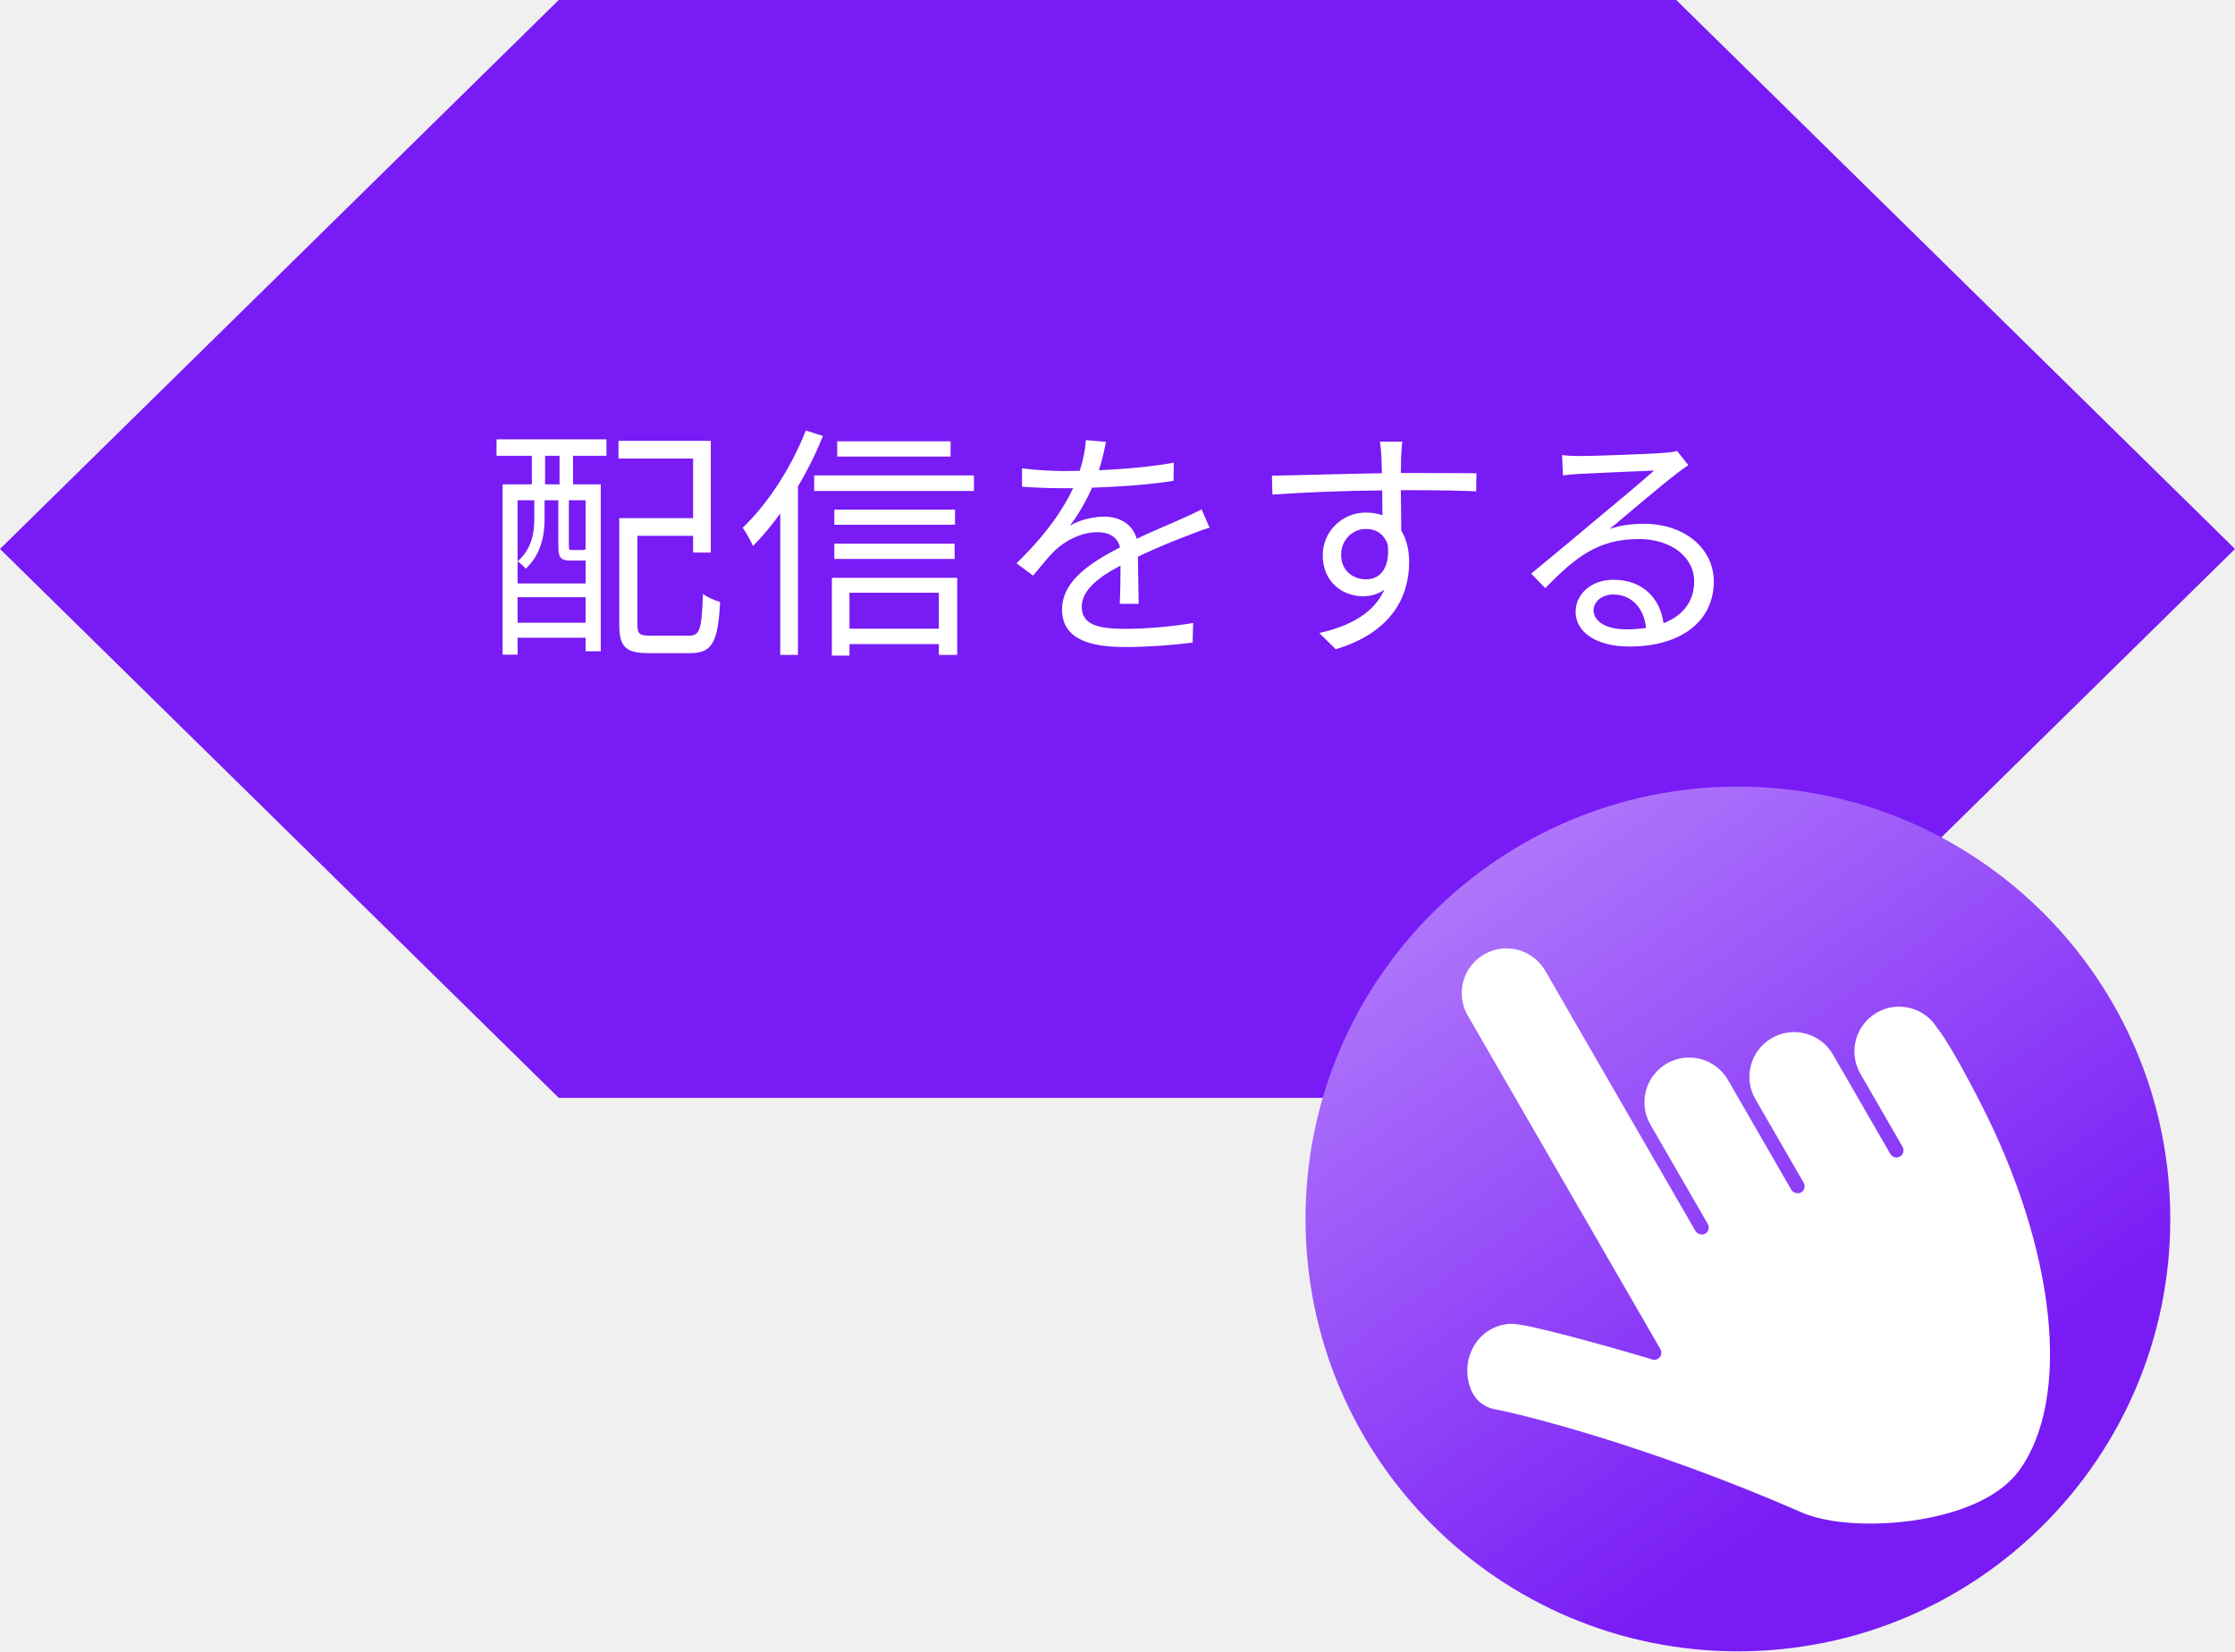
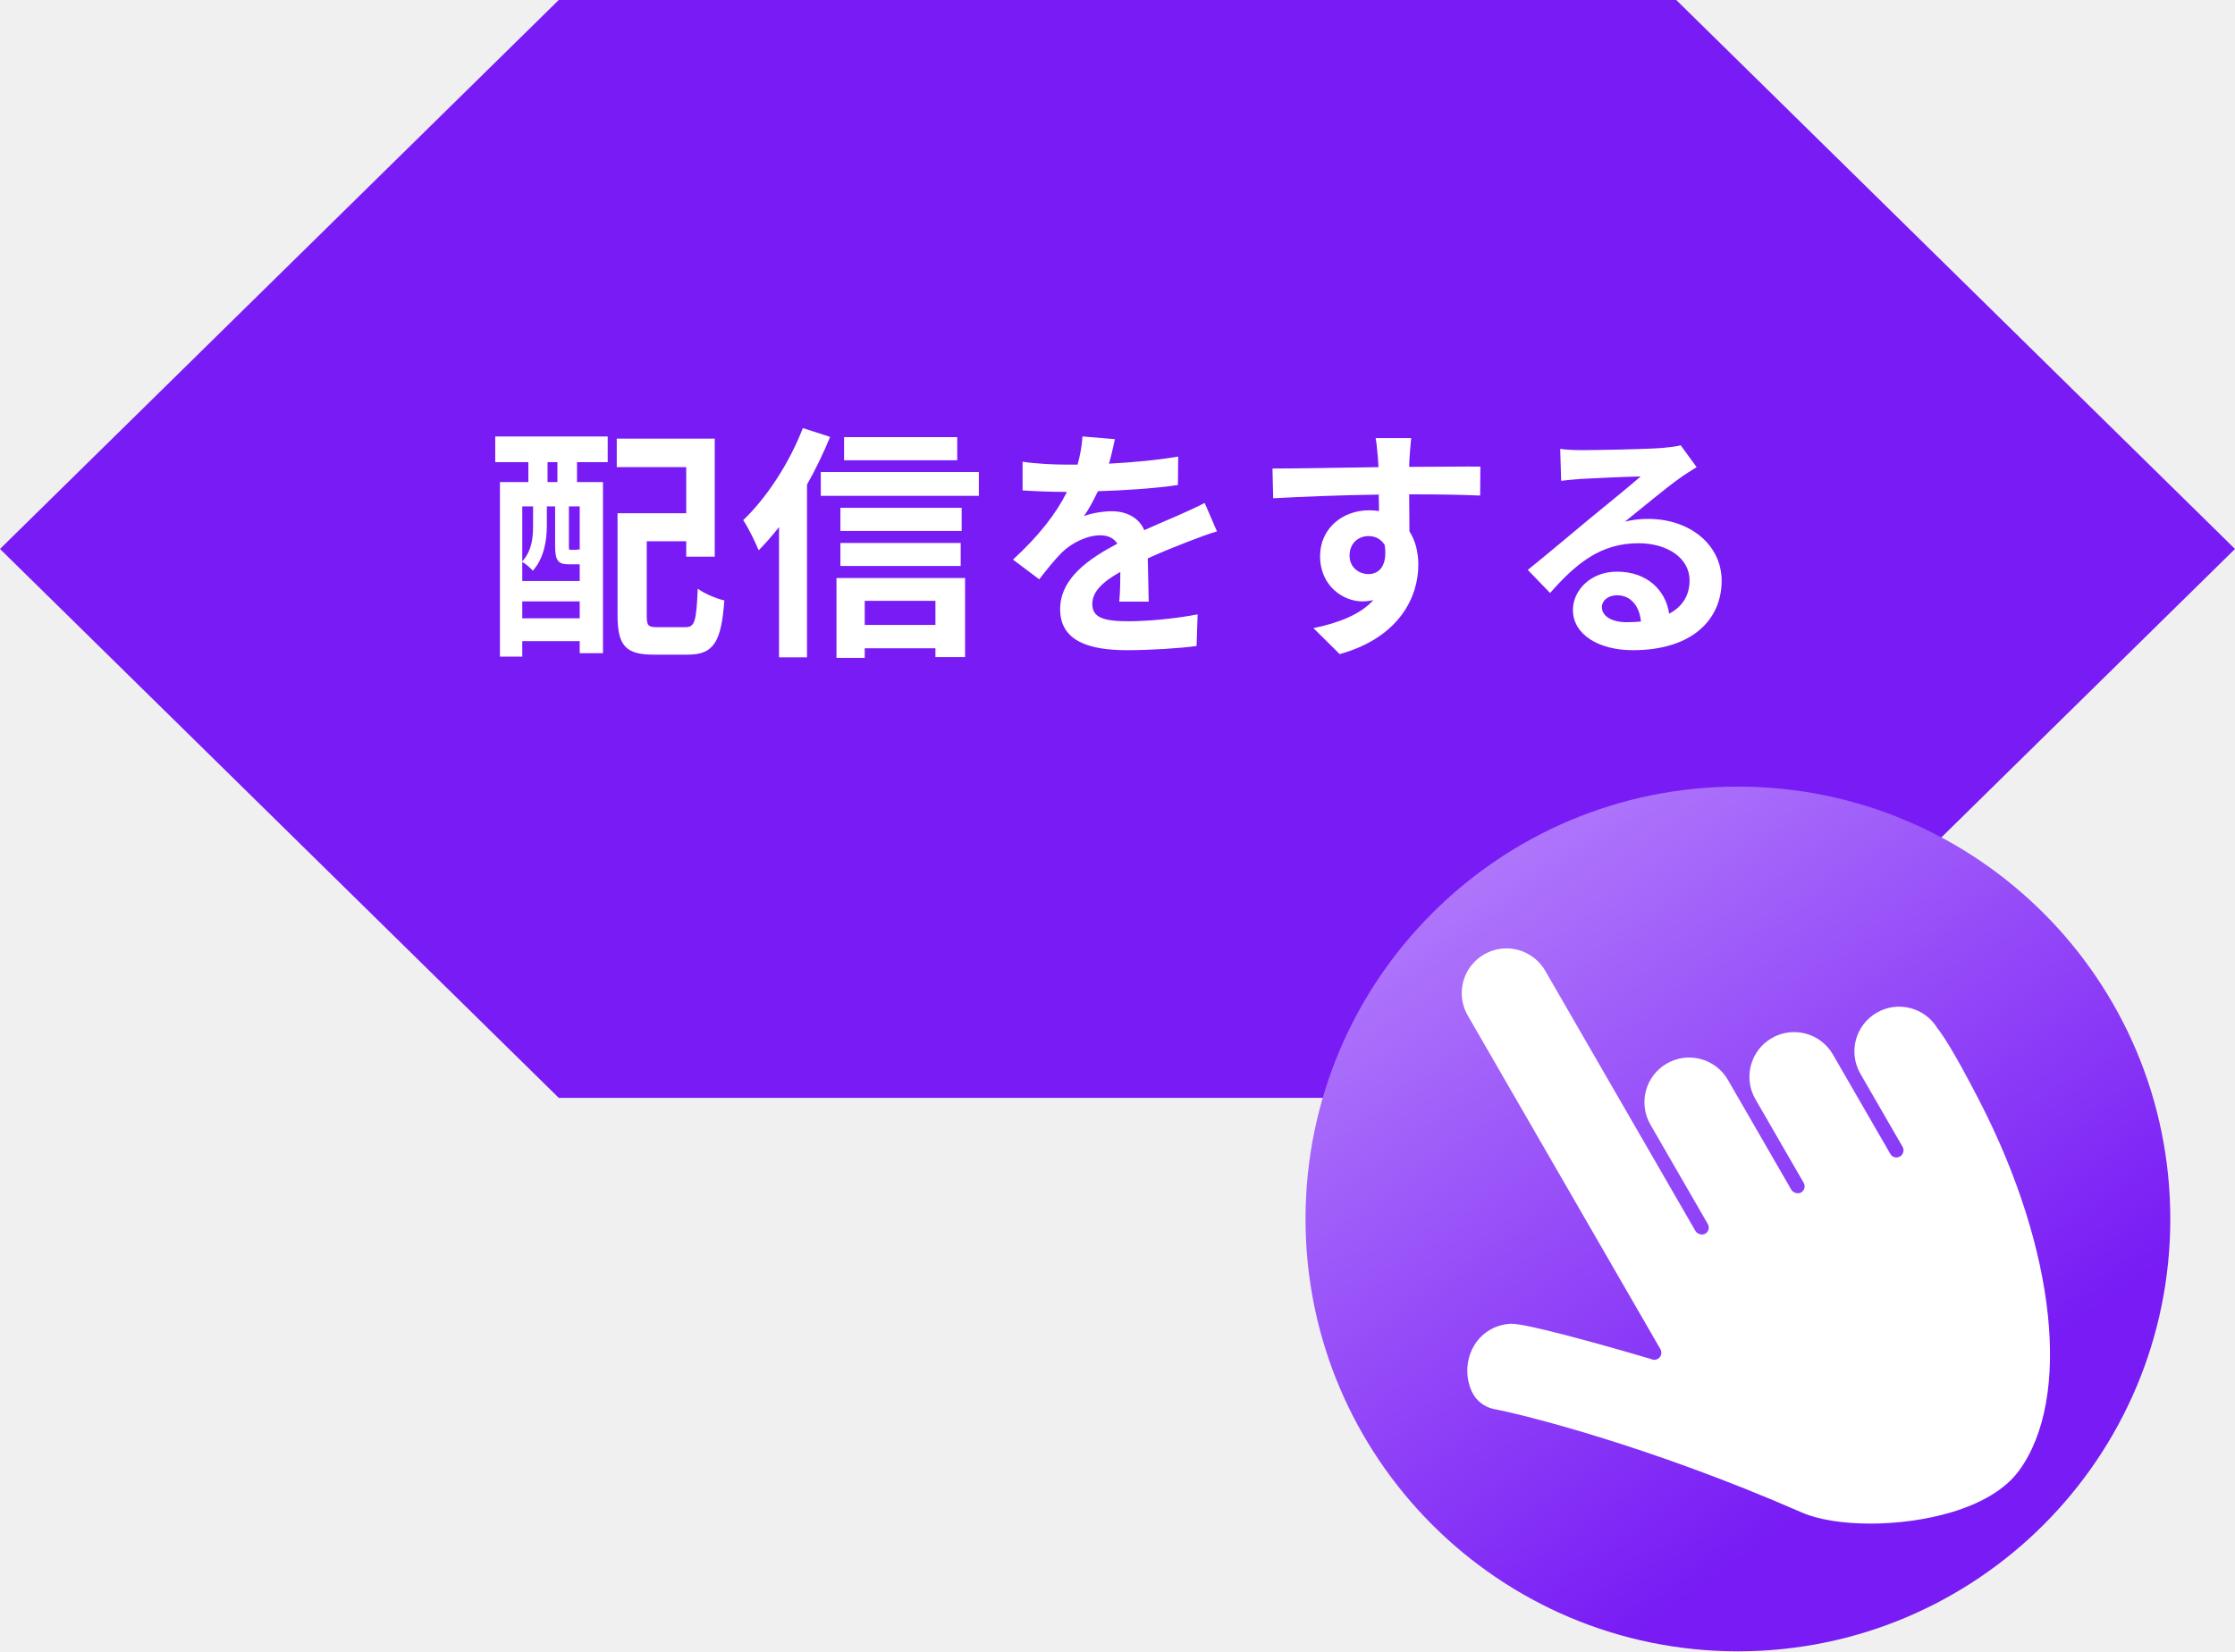
<svg xmlns="http://www.w3.org/2000/svg" width="400.598" height="296" viewBox="0 0 400.598 296">
  <defs>
    <linearGradient id="linear-gradient" x1="-0.096" y1="-0.399" x2="0.715" y2="0.751" gradientUnits="objectBoundingBox">
      <stop offset="0" stop-color="#d4b5ff" />
      <stop offset="1" stop-color="#781bf5" />
    </linearGradient>
    <clipPath id="clip-path">
      <rect id="長方形_608" data-name="長方形 608" width="105.443" height="103.103" fill="none" />
    </clipPath>
  </defs>
  <g id="グループ_821" data-name="グループ 821" transform="translate(-626 -2865)">
    <path id="パス_253" data-name="パス 253" d="M382.67,201.29,282.521,102.9,382.67,4.5h200.3l100.149,98.4L582.969,201.29Z" transform="translate(343.479 2860.5)" fill="#781bf5" />
-     <text id="配信をする" transform="translate(826 2979)" fill="#fff" font-size="44" font-family="HiraginoSans-W3, Hiragino Sans" letter-spacing="0.04em">
-       <tspan x="-113.52" y="0">配信をする</tspan>
+     <text id="配信をする" transform="translate(826 2979)" fill="#fff" font-size="44" font-family="KozGoPr6N-Bold, Kozuka Gothic Pr6N" font-weight="700" letter-spacing="0.04em">
+       <tspan x="-113.08" y="0">配信をする</tspan>
    </text>
    <g id="グループ_820" data-name="グループ 820" transform="translate(334 -69)">
      <circle id="楕円形_9" data-name="楕円形 9" cx="77.5" cy="77.5" r="77.5" transform="translate(526 3075)" fill="url(#linear-gradient)" />
      <g id="グループ_817" data-name="グループ 817" transform="translate(554 3104)">
        <g id="グループ_816" data-name="グループ 816" transform="translate(0 0)" clip-path="url(#clip-path)">
          <path id="パス_268" data-name="パス 268" d="M73.392,102.611c-4.927,0-9.216-.69-12.077-1.944C33.86,88.644,10.785,82.973,6.108,82.112a4.933,4.933,0,0,1-3.6-2.789,8.439,8.439,0,0,1,.1-7.182,7.354,7.354,0,0,1,4.266-3.724,8.473,8.473,0,0,1,2.068-.381l.126,0c2.116,0,12.049,2.52,24.717,6.269l.041.012.037.017a1.891,1.891,0,0,0,2.415-2.669L1.742,11.846a7.4,7.4,0,0,1,12.813-7.4L41.5,51.121a1.807,1.807,0,0,0,.639.625.946.946,0,0,0,.14.069l.085.038a1.818,1.818,0,0,0,.621.163.843.843,0,0,1,.16.031.648.648,0,0,1,.073-.009,1.816,1.816,0,0,0,.862-.223,1.89,1.89,0,0,0,.693-2.583L34.484,31.405a7.4,7.4,0,0,1,6.4-11.095,7.426,7.426,0,0,1,6.417,3.7L58.684,43.726a1.826,1.826,0,0,0,.64.626.889.889,0,0,0,.141.069l.079.035a1.817,1.817,0,0,0,.626.165.924.924,0,0,1,.16.029c.022,0,.046-.007.071-.008a1.822,1.822,0,0,0,.863-.223,1.89,1.89,0,0,0,.693-2.583L53.3,26.846A7.395,7.395,0,0,1,59.7,15.754a7.429,7.429,0,0,1,6.419,3.7L76.409,37.277a1.866,1.866,0,0,0,.5.564,1.905,1.905,0,0,0,1.142.384,1.827,1.827,0,0,0,.233-.014,1.893,1.893,0,0,0,1.4-2.823l-7.56-13.094a7.4,7.4,0,0,1,6.4-11.1A7.43,7.43,0,0,1,84.9,14.838c.363.416,2.355,2.928,7.628,13.214,13.464,26.265,16.29,52.493,7.032,65.265-4.975,6.861-17.207,9.295-26.17,9.295" transform="translate(-0.129 -0.129)" fill="#fff" />
          <path id="パス_269" data-name="パス 269" d="M8.008,1.241a6.78,6.78,0,0,1,5.88,3.388L40.836,51.3a2.461,2.461,0,0,0,.845.839,2.37,2.37,0,0,0,.3.146,2.422,2.422,0,0,0,.827.218c.071.007.134.054.206.054.04,0,.077-.029.117-.031a2.428,2.428,0,0,0,1.136-.306,2.509,2.509,0,0,0,.918-3.429L34.893,30.966a6.778,6.778,0,0,1,11.739-6.777l2.73,4.729,0,0,8.653,14.987a2.461,2.461,0,0,0,.845.839,2.345,2.345,0,0,0,.3.145,2.451,2.451,0,0,0,.831.218c.07.006.132.054.2.054.04,0,.077-.03.117-.031a2.431,2.431,0,0,0,1.136-.306,2.51,2.51,0,0,0,.919-3.43L53.71,26.406a6.777,6.777,0,0,1,11.74-6.774L75.741,37.458a2.511,2.511,0,0,0,2.175,1.258,2.439,2.439,0,0,0,.309-.02,2.515,2.515,0,0,0,1.863-3.749L72.53,21.853a6.778,6.778,0,0,1,11.739-6.777S86.053,16.9,91.849,28.2c13.315,25.976,16.2,52.044,7.081,64.618-4.565,6.3-16.037,9.039-25.667,9.039-4.734,0-9.023-.663-11.828-1.892C33.041,87.535,9.886,82.07,6.091,81.372s-4.717-5.737-3.057-9.084a6.735,6.735,0,0,1,3.909-3.412,7.926,7.926,0,0,1,1.9-.35c.03,0,.061,0,.1,0,1.978,0,11.6,2.413,24.542,6.242a2.511,2.511,0,0,0,3.206-3.545L2.151,11.406A6.776,6.776,0,0,1,8.008,1.241M8.008,0A8.02,8.02,0,0,0,1.076,12.026L35.611,71.843a1.27,1.27,0,0,1-1.623,1.792l-.076-.034-.08-.024c-9.811-2.9-22.218-6.294-24.894-6.294-.055,0-.108,0-.156,0a8.768,8.768,0,0,0-2.234.417v0a7.966,7.966,0,0,0-4.625,4.036,8.96,8.96,0,0,0-.1,7.734,5.605,5.605,0,0,0,4.041,3.122c4.66.857,27.662,6.511,55.07,18.514,2.938,1.287,7.316,2,12.326,2,9.11,0,21.561-2.5,26.673-9.552,9.392-12.956,6.586-39.443-6.981-65.912-5.109-9.966-7.158-12.686-7.675-13.295A8.02,8.02,0,0,0,74.39,11.52a8.018,8.018,0,0,0-2.935,10.953l7.56,13.094a1.275,1.275,0,0,1-.942,1.9,1.236,1.236,0,0,1-.156.01,1.281,1.281,0,0,1-.766-.257,1.253,1.253,0,0,1-.333-.379L66.525,19.012a8.024,8.024,0,0,0-10.954-2.935,8.018,8.018,0,0,0-2.936,10.95l8.654,14.99a1.271,1.271,0,0,1-.464,1.734,1.214,1.214,0,0,1-.573.141h-.014c-.046-.008-.094-.016-.146-.02a1.214,1.214,0,0,1-.416-.108l-.093-.042c-.025-.01-.048-.02-.071-.031a1.221,1.221,0,0,1-.422-.4L50.46,28.337l0,0-.021-.036-2.73-4.729a8.022,8.022,0,0,0-10.954-2.935,8.018,8.018,0,0,0-2.935,10.952L44.109,49.412a1.268,1.268,0,0,1-.464,1.734,1.221,1.221,0,0,1-.573.141h-.015a1.406,1.406,0,0,0-.142-.02,1.2,1.2,0,0,1-.417-.108l-.092-.041c-.025-.011-.05-.021-.074-.033a1.22,1.22,0,0,1-.422-.4L14.963,4.008A8.048,8.048,0,0,0,8.008,0" transform="translate(0 0)" fill="#fff" />
        </g>
      </g>
    </g>
  </g>
</svg>
